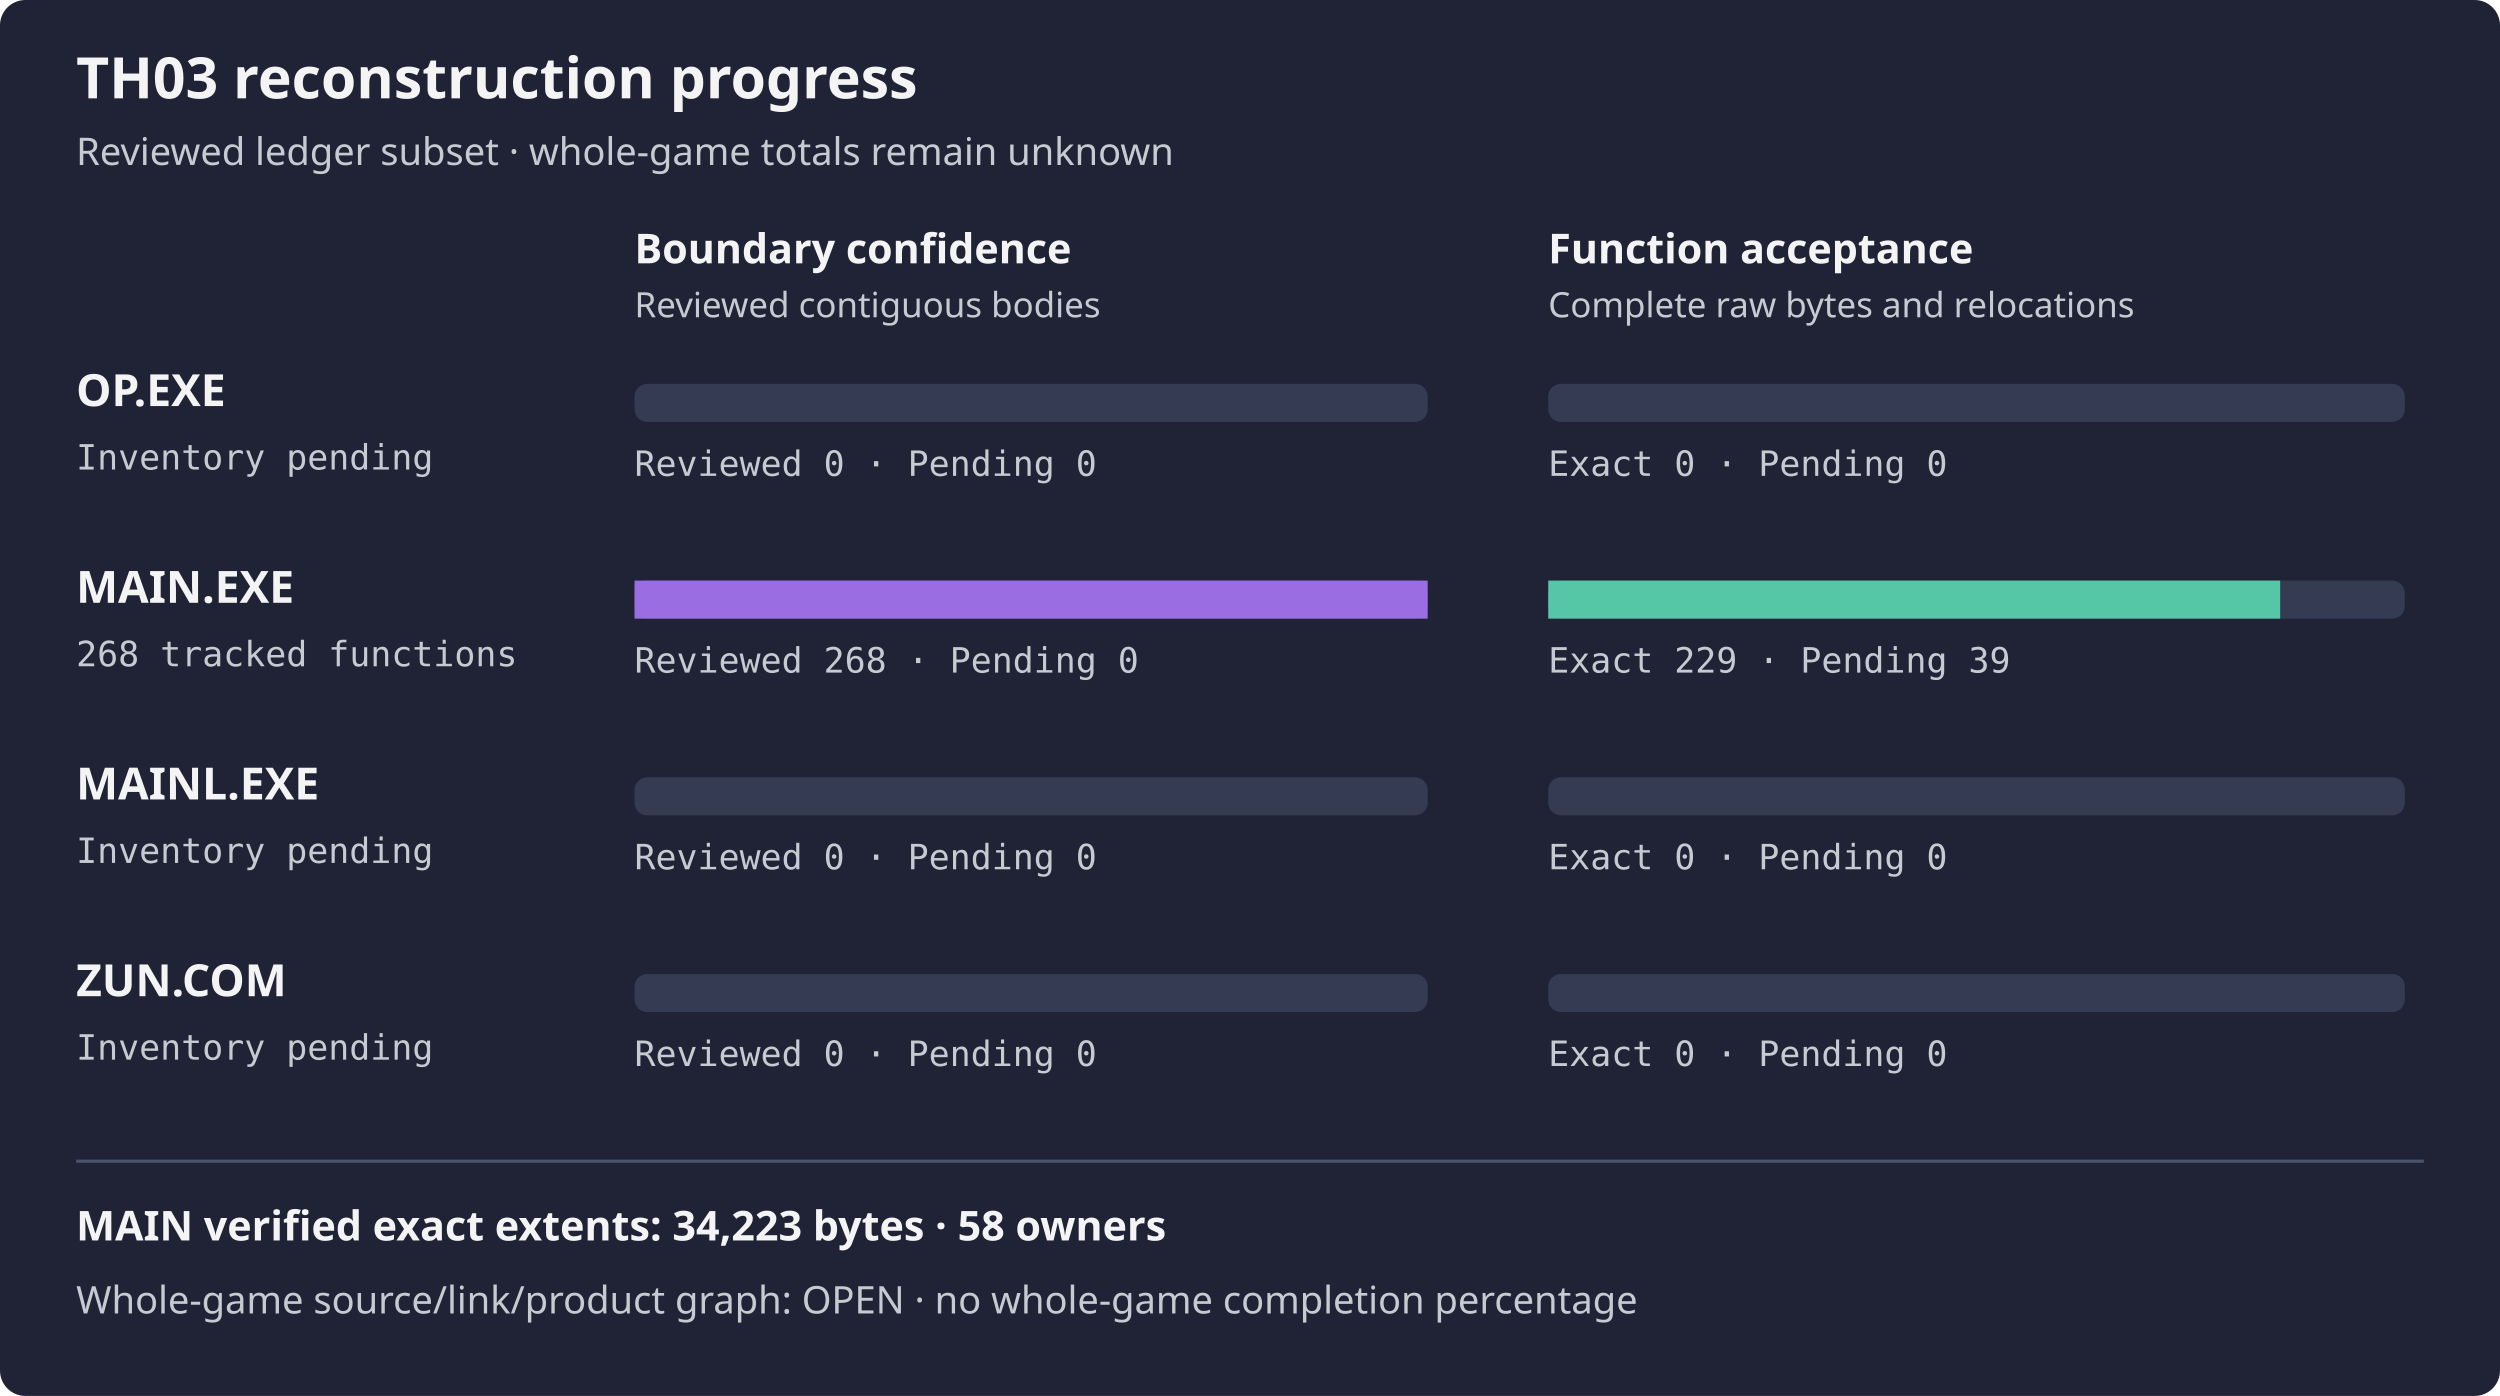
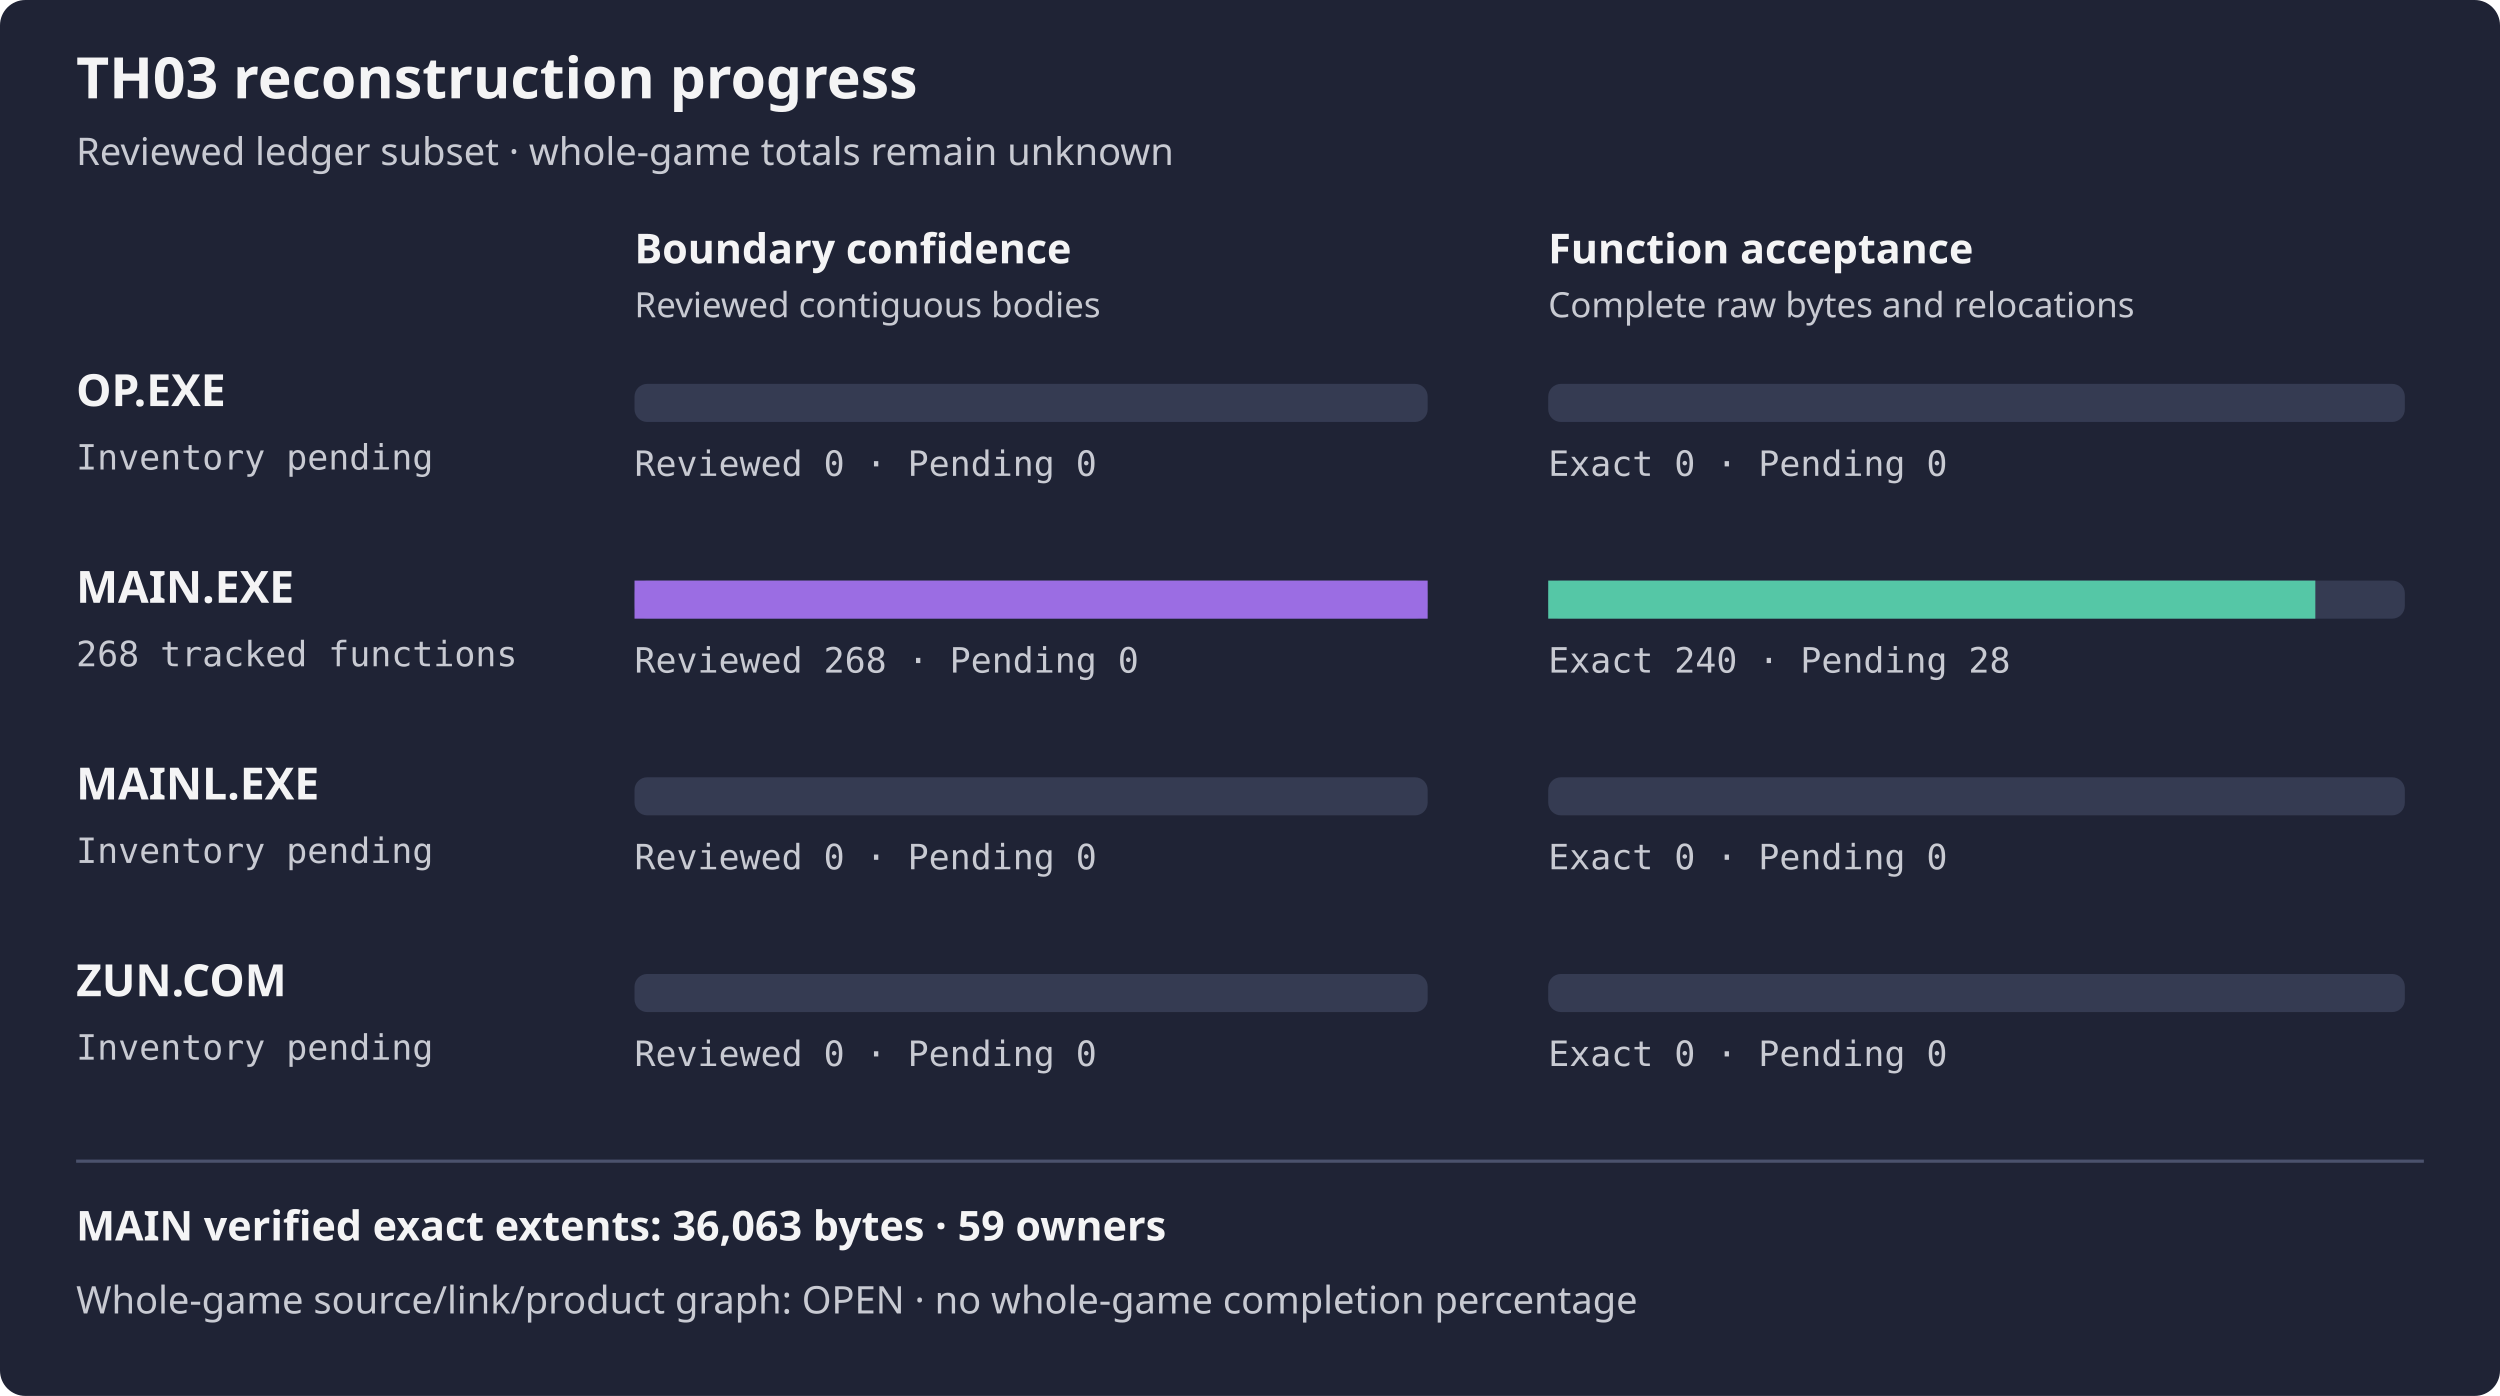
<svg xmlns="http://www.w3.org/2000/svg" width="788" height="440" viewBox="0 0 788 440" role="img" aria-label="TH03 reviewed subset reconstruction progress">
  <rect width="788" height="440" rx="8" fill="#1f2335" />
  <text x="24" y="31" fill="#f4f4f5" font-family="sans-serif" font-size="18" font-weight="600">TH03 reconstruction progress</text>
  <text x="24" y="52" fill="#c8cad2" font-family="sans-serif" font-size="12">Reviewed ledger subset · whole-game totals remain unknown</text>
  <text x="200" y="83" fill="#f4f4f5" font-family="sans-serif" font-size="13" font-weight="600">Boundary confidence</text>
  <text x="488" y="83" fill="#f4f4f5" font-family="sans-serif" font-size="13" font-weight="600">Function acceptance</text>
  <text x="200" y="100" fill="#c8cad2" font-family="sans-serif" font-size="11">Reviewed contiguous bodies</text>
  <text x="488" y="100" fill="#c8cad2" font-family="sans-serif" font-size="11">Complete raw bytes and relocations</text>
  <text x="24" y="128" fill="#f4f4f5" font-family="sans-serif" font-size="14" font-weight="600">OP.EXE</text>
  <text x="24" y="148" fill="#c8cad2" font-family="monospace" font-size="11">Inventory pending</text>
  <rect x="200" y="121" width="250" height="12" rx="4" fill="#353b52" />
  <rect x="488" y="121" width="270" height="12" rx="4" fill="#353b52" />
  <rect x="200" y="121" width="0.00" height="12" fill="#9b6de3" />
  <rect x="488" y="121" width="0.00" height="12" fill="#55c7a6" />
  <text x="200" y="150" fill="#c8cad2" font-family="monospace" font-size="11">Reviewed 0 · Pending 0</text>
  <text x="488" y="150" fill="#c8cad2" font-family="monospace" font-size="11">Exact 0 · Pending 0</text>
  <text x="24" y="190" fill="#f4f4f5" font-family="sans-serif" font-size="14" font-weight="600">MAIN.EXE</text>
  <text x="24" y="210" fill="#c8cad2" font-family="monospace" font-size="11">268 tracked functions</text>
  <rect x="200" y="183" width="250" height="12" rx="4" fill="#353b52" />
  <rect x="488" y="183" width="270" height="12" rx="4" fill="#353b52" />
  <rect x="200" y="183" width="250.00" height="12" fill="#9b6de3" />
-   <rect x="488" y="183" width="230.71" height="12" fill="#55c7a6" />
+   <rect x="488" y="183" width="241.79" height="12" fill="#55c7a6" />
  <text x="200" y="212" fill="#c8cad2" font-family="monospace" font-size="11">Reviewed 268 · Pending 0</text>
-   <text x="488" y="212" fill="#c8cad2" font-family="monospace" font-size="11">Exact 229 · Pending 39</text>
+   <text x="488" y="212" fill="#c8cad2" font-family="monospace" font-size="11">Exact 240 · Pending 28</text>
  <text x="24" y="252" fill="#f4f4f5" font-family="sans-serif" font-size="14" font-weight="600">MAINL.EXE</text>
  <text x="24" y="272" fill="#c8cad2" font-family="monospace" font-size="11">Inventory pending</text>
  <rect x="200" y="245" width="250" height="12" rx="4" fill="#353b52" />
  <rect x="488" y="245" width="270" height="12" rx="4" fill="#353b52" />
  <rect x="200" y="245" width="0.00" height="12" fill="#9b6de3" />
  <rect x="488" y="245" width="0.00" height="12" fill="#55c7a6" />
  <text x="200" y="274" fill="#c8cad2" font-family="monospace" font-size="11">Reviewed 0 · Pending 0</text>
  <text x="488" y="274" fill="#c8cad2" font-family="monospace" font-size="11">Exact 0 · Pending 0</text>
  <text x="24" y="314" fill="#f4f4f5" font-family="sans-serif" font-size="14" font-weight="600">ZUN.COM</text>
  <text x="24" y="334" fill="#c8cad2" font-family="monospace" font-size="11">Inventory pending</text>
  <rect x="200" y="307" width="250" height="12" rx="4" fill="#353b52" />
  <rect x="488" y="307" width="270" height="12" rx="4" fill="#353b52" />
  <rect x="200" y="307" width="0.00" height="12" fill="#9b6de3" />
  <rect x="488" y="307" width="0.00" height="12" fill="#55c7a6" />
  <text x="200" y="336" fill="#c8cad2" font-family="monospace" font-size="11">Reviewed 0 · Pending 0</text>
  <text x="488" y="336" fill="#c8cad2" font-family="monospace" font-size="11">Exact 0 · Pending 0</text>
  <path d="M24 366 H764" stroke="#4b526d" />
-   <text x="24" y="391" fill="#f4f4f5" font-family="sans-serif" font-size="13" font-weight="600">MAIN verified exact extents: 34,223 bytes · 58 owners</text>
+   <text x="24" y="391" fill="#f4f4f5" font-family="sans-serif" font-size="13" font-weight="600">MAIN verified exact extents: 36,063 bytes · 59 owners</text>
  <text x="24" y="414" fill="#c8cad2" font-family="sans-serif" font-size="12">Whole-game source/link/product graph: OPEN · no whole-game completion percentage</text>
</svg>
